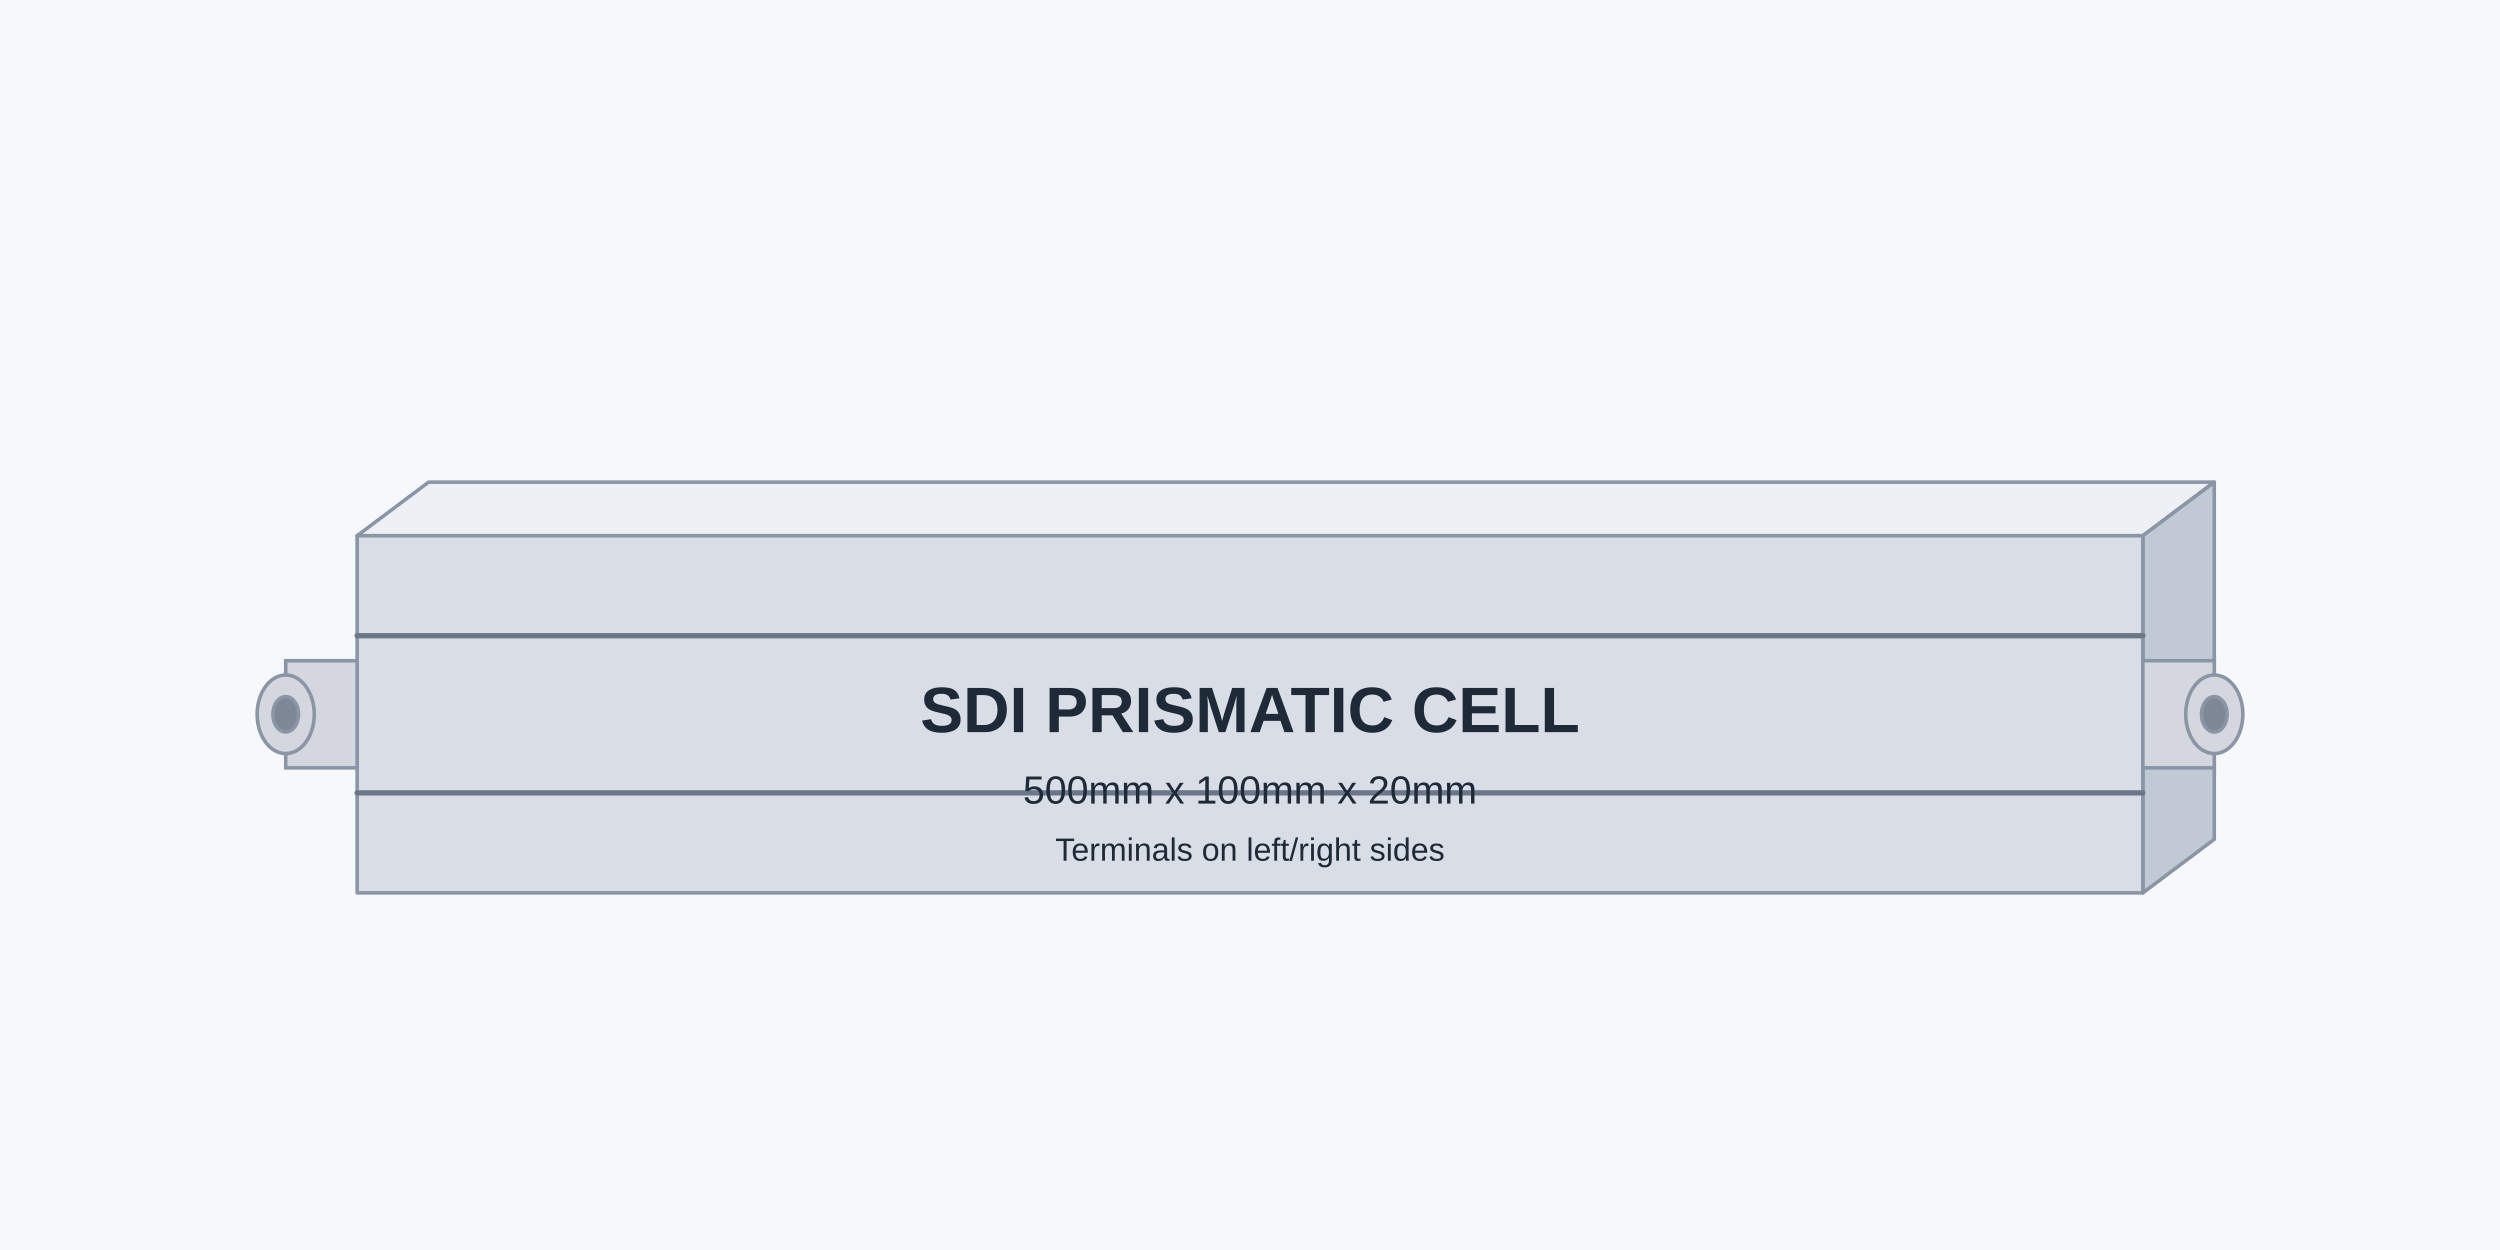
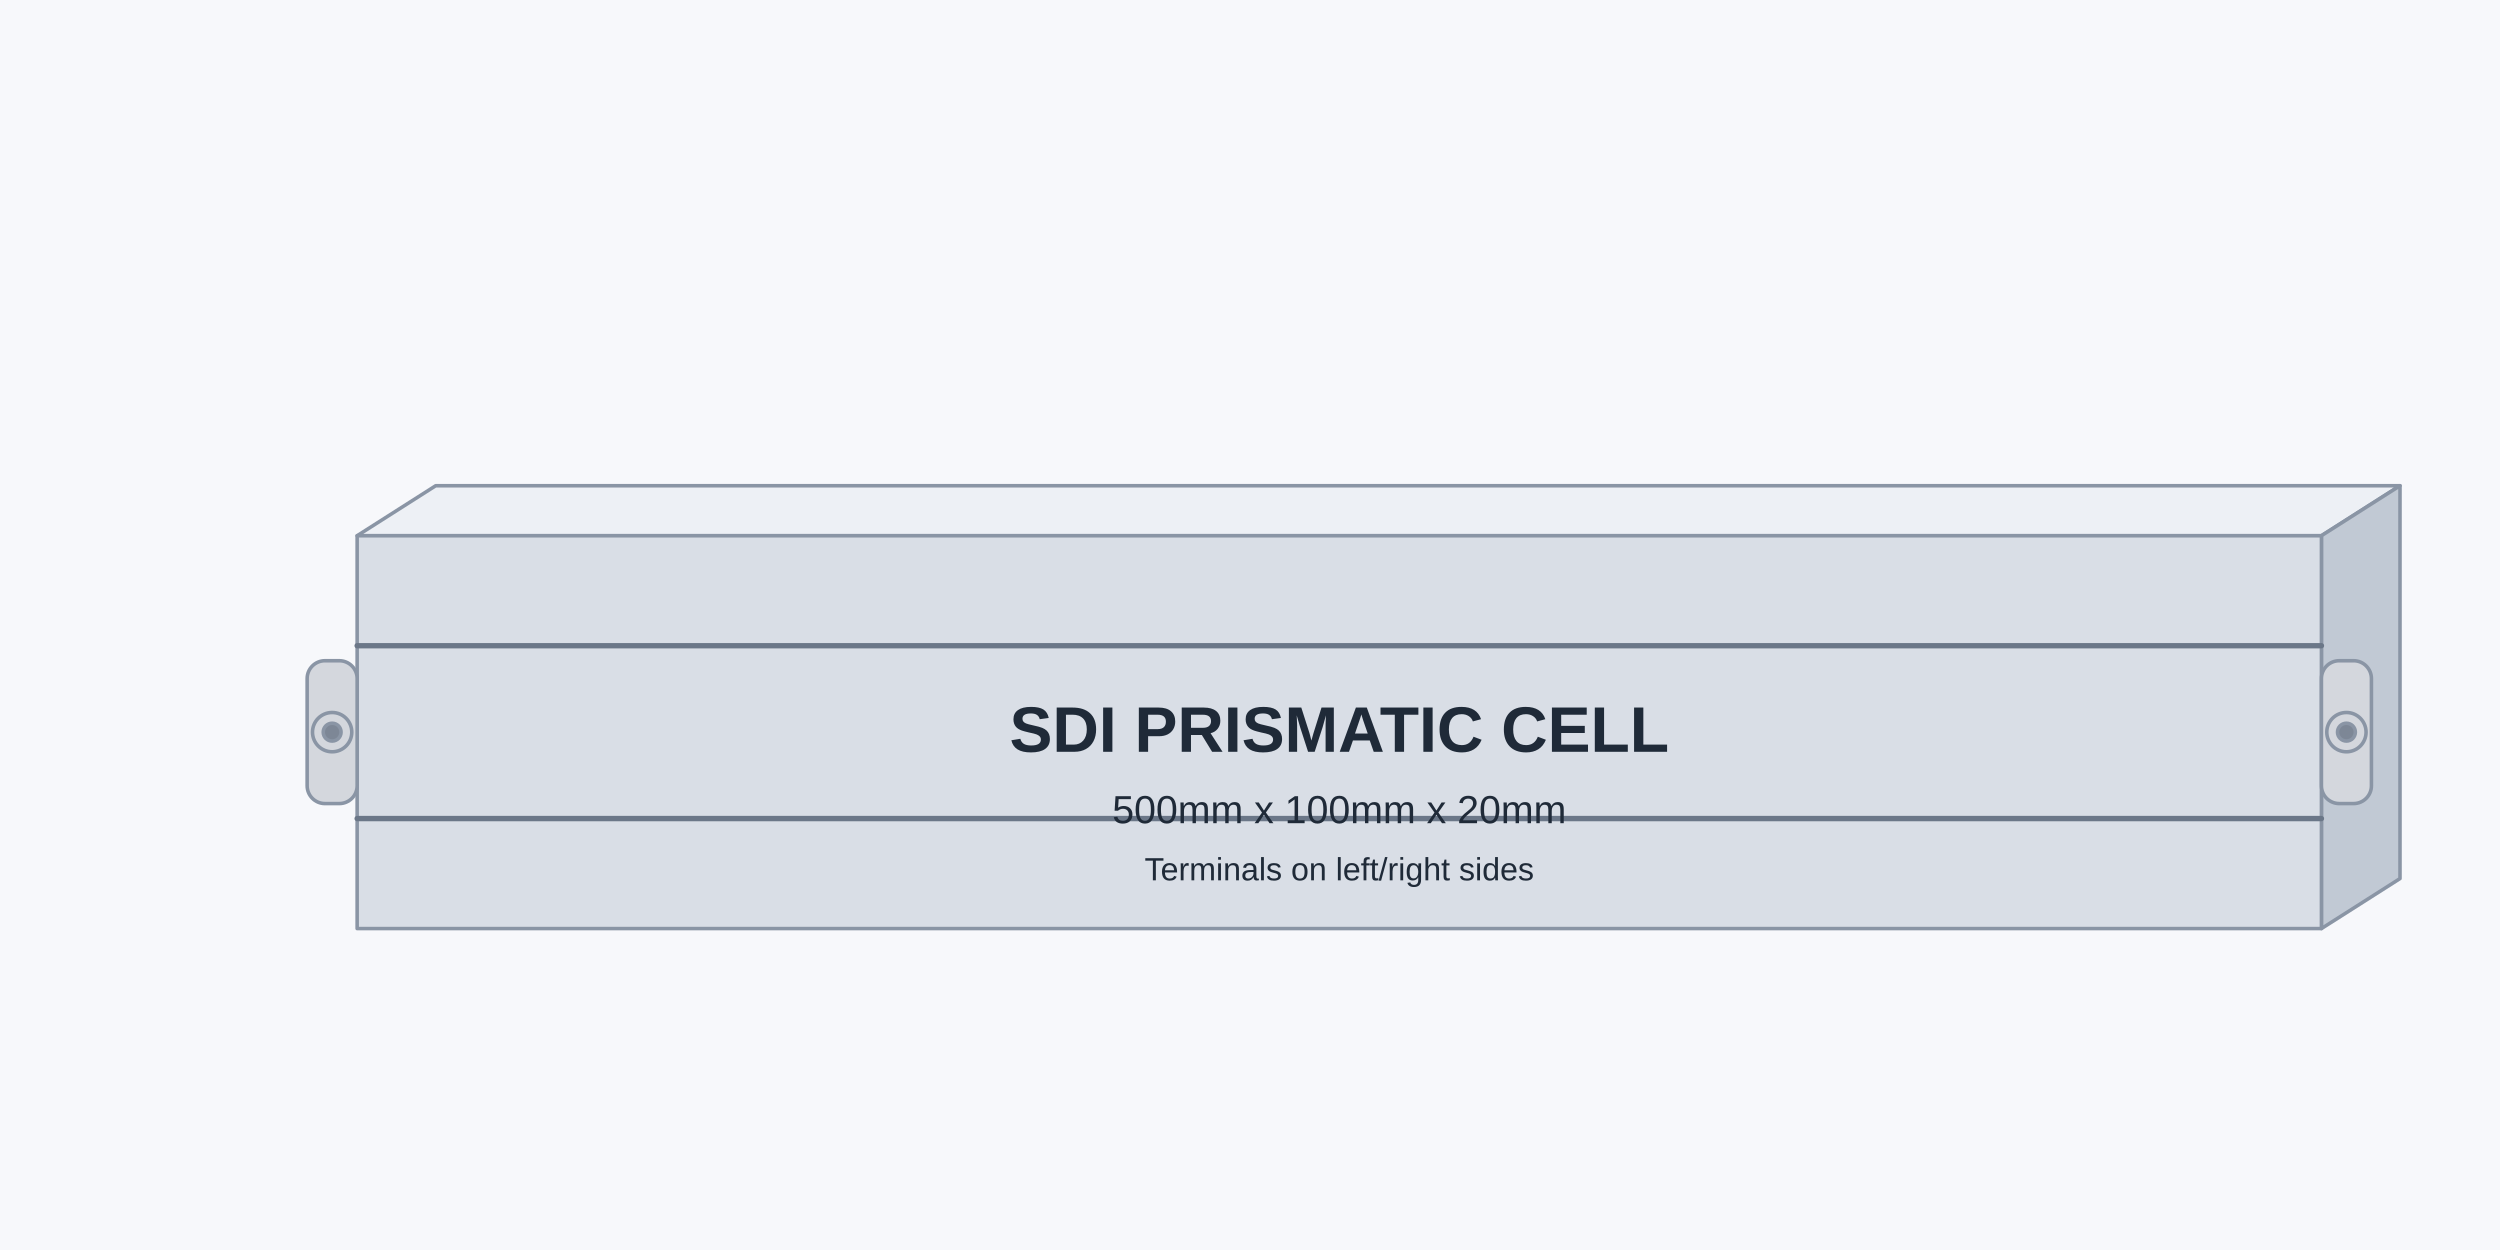
<svg xmlns="http://www.w3.org/2000/svg" width="1400" height="700" viewBox="0 0 1400 700">
  <rect width="100%" height="100%" fill="#f7f8fb" />
  <g stroke="#8a95a5" stroke-width="2" stroke-linejoin="round" stroke-linecap="round">
-     <polygon points="200,300 1200,300 1240,270 240,270" fill="#edf0f5" />
-     <polygon points="1200,300 1200,500 1240,470 1240,270" fill="#c1c9d4" />
-     <polygon points="200,300 1200,300 1200,500 200,500" fill="#d9dee6" />
-     <line x1="200" y1="356.0" x2="1200" y2="356.0" stroke="#6b7788" stroke-width="3" />
-     <line x1="200" y1="444.0" x2="1200" y2="444.0" stroke="#6b7788" stroke-width="3" />
+     <polygon points="200,300 1300,300 1344,272 244,272" fill="#edf0f5" />
+     <polygon points="1300,300 1300,520 1344,492 1344,272" fill="#c1c9d4" />
+     <polygon points="200,300 1300,300 1300,520 200,520" fill="#d9dee6" />
+     <line x1="200" y1="361.6" x2="1300" y2="361.6" stroke="#6b7788" stroke-width="3" />
+     <line x1="200" y1="458.4" x2="1300" y2="458.4" stroke="#6b7788" stroke-width="3" />
  </g>
  <g stroke="#8a95a5" stroke-width="2">
-     <rect x="160" y="370" width="40" height="60" fill="#d4d7dd" />
-     <ellipse cx="160" cy="400" rx="16" ry="22" fill="#d4d7dd" stroke="#8a95a5" />
-     <ellipse cx="160" cy="400" rx="7.2" ry="9.9" fill="#7d8796" stroke="#8a95a5" />
-     <rect x="1200" y="370" width="40" height="60" fill="#d4d7dd" />
-     <ellipse cx="1240" cy="400" rx="16" ry="22" fill="#d4d7dd" stroke="#8a95a5" />
-     <ellipse cx="1240" cy="400" rx="7.2" ry="9.9" fill="#7d8796" stroke="#8a95a5" />
+     <rect x="172" y="370" width="28" height="80" rx="10" ry="10" fill="#d4d7dd" />
+     <circle cx="186.0" cy="410" r="11" fill="#d4d7dd" stroke="#8a95a5" />
+     <circle cx="186.0" cy="410" r="5" fill="#7d8796" stroke="#8a95a5" />
+     <rect x="1300" y="370" width="28" height="80" rx="10" ry="10" fill="#d4d7dd" />
+     <circle cx="1314.0" cy="410" r="11" fill="#d4d7dd" stroke="#8a95a5" />
+     <circle cx="1314.0" cy="410" r="5" fill="#7d8796" stroke="#8a95a5" />
  </g>
  <g font-family="Arial, Helvetica, sans-serif" text-anchor="middle">
-     <text x="700.0" y="410.0" font-size="36" fill="#1f2a38" font-weight="700">SDI PRISMATIC CELL</text>
-     <text x="700.0" y="450.0" font-size="22" fill="#1f2a38">500mm x 100mm x 20mm</text>
-     <text x="700.0" y="482.0" font-size="18" fill="#1f2a38">Terminals on left/right sides</text>
+     <text x="750.0" y="421.0" font-size="36" fill="#1f2a38" font-weight="700">SDI PRISMATIC CELL</text>
+     <text x="750.0" y="461.0" font-size="22" fill="#1f2a38">500mm x 100mm x 20mm</text>
+     <text x="750.0" y="493.0" font-size="18" fill="#1f2a38">Terminals on left/right sides</text>
  </g>
</svg>
